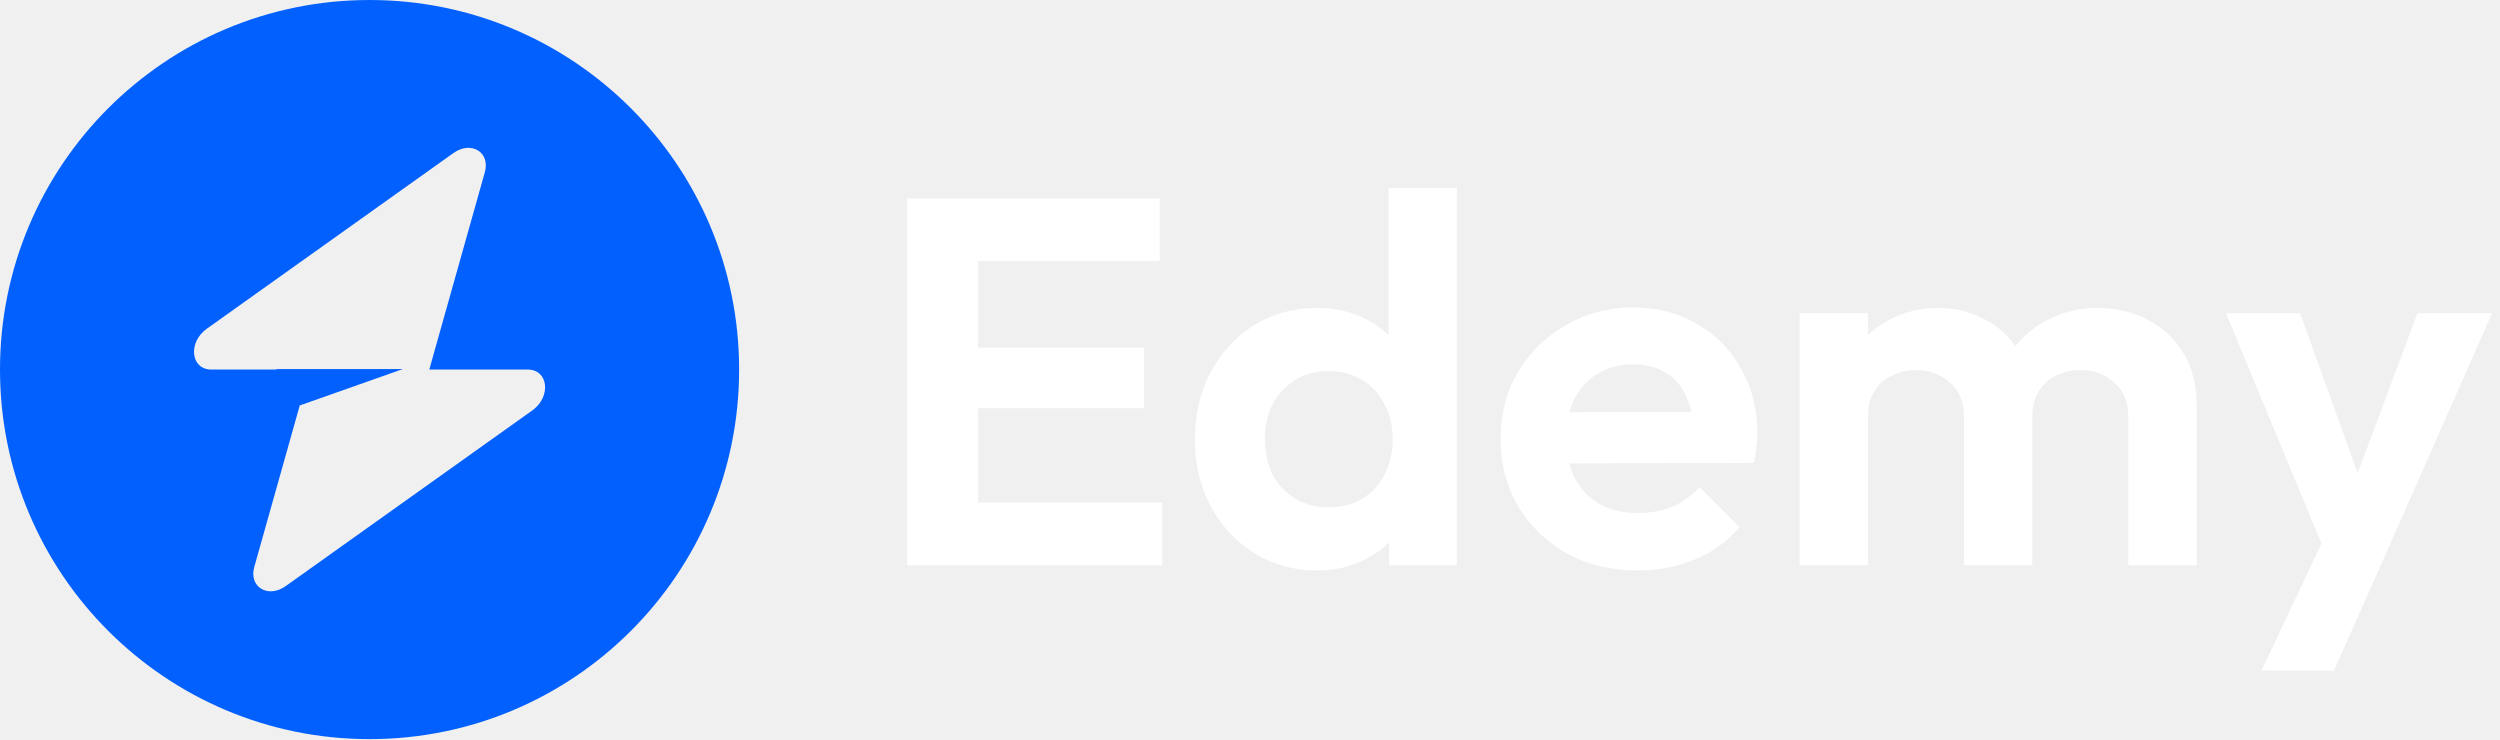
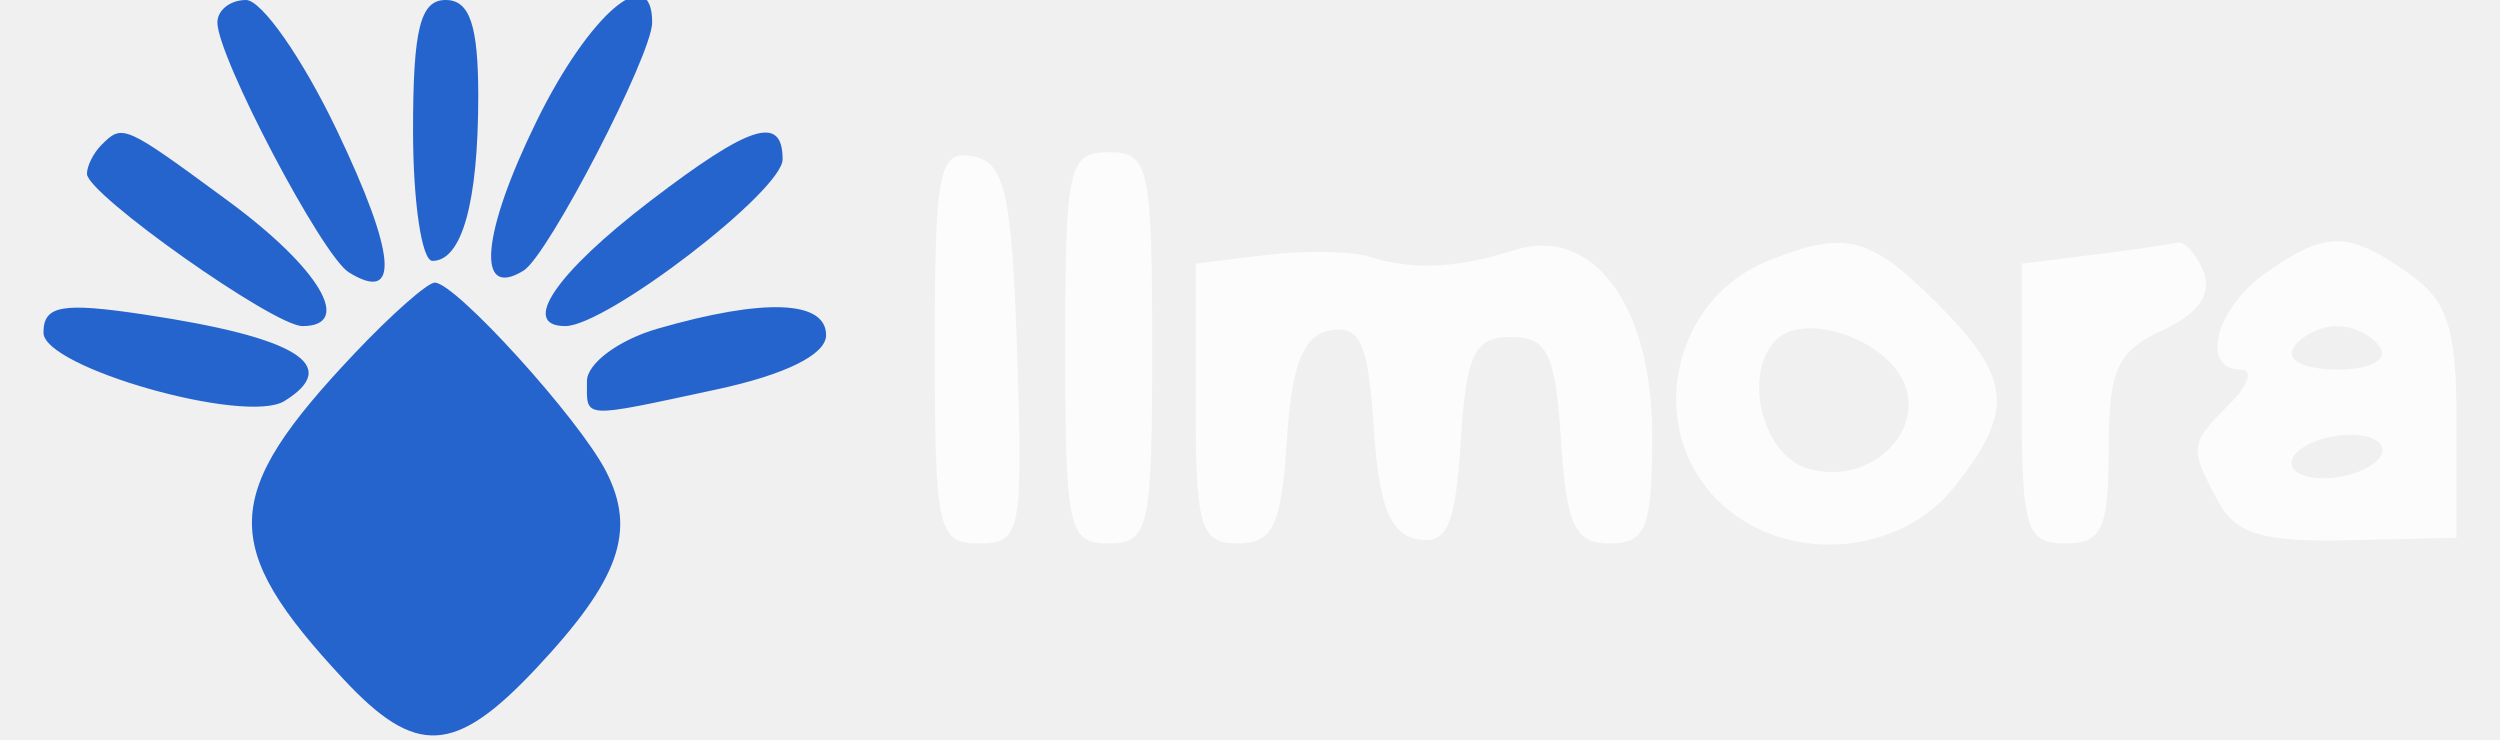
- <svg xmlns="http://www.w3.org/2000/svg" width="115" height="34" viewBox="0 0 115 34" fill="none">
-   <path fill-rule="evenodd" clip-rule="evenodd" d="M17 34C26.389 34 34 26.389 34 17C34 7.611 26.389 0 17 0C7.611 0 0 7.611 0 17C0 26.389 7.611 34 17 34ZM22.303 7.919C22.562 7.002 21.672 6.46 20.859 7.039L9.514 15.121C8.633 15.749 8.771 17 9.722 17H12.71V16.977H18.532L13.788 18.651L11.697 26.081C11.438 26.998 12.328 27.54 13.141 26.961L24.486 18.879C25.367 18.251 25.229 17 24.278 17H19.747L22.303 7.919Z" fill="#0260FF" />
-   <path d="M41.728 26V9.128H44.992V26H41.728ZM44.128 26V23.12H53.464V26H44.128ZM44.128 18.776V15.992H52.624V18.776H44.128ZM44.128 12.008V9.128H53.344V12.008H44.128ZM60.585 26.24C59.513 26.24 58.553 25.976 57.705 25.448C56.857 24.92 56.185 24.2 55.689 23.288C55.209 22.376 54.969 21.352 54.969 20.216C54.969 19.064 55.209 18.032 55.689 17.12C56.185 16.208 56.849 15.488 57.681 14.96C58.529 14.432 59.497 14.168 60.585 14.168C61.417 14.168 62.161 14.336 62.817 14.672C63.489 15.008 64.025 15.48 64.425 16.088C64.841 16.68 65.065 17.352 65.097 18.104V22.232C65.065 22.984 64.849 23.664 64.449 24.272C64.049 24.88 63.513 25.36 62.841 25.712C62.169 26.064 61.417 26.24 60.585 26.24ZM61.113 23.336C61.705 23.336 62.217 23.208 62.649 22.952C63.097 22.68 63.441 22.312 63.681 21.848C63.937 21.368 64.065 20.816 64.065 20.192C64.065 19.584 63.937 19.048 63.681 18.584C63.441 18.104 63.097 17.736 62.649 17.48C62.217 17.208 61.713 17.072 61.137 17.072C60.545 17.072 60.025 17.208 59.577 17.48C59.145 17.752 58.801 18.12 58.545 18.584C58.305 19.048 58.185 19.584 58.185 20.192C58.185 20.816 58.305 21.368 58.545 21.848C58.801 22.312 59.153 22.68 59.601 22.952C60.049 23.208 60.553 23.336 61.113 23.336ZM67.017 26H63.897V22.88L64.401 20.048L63.873 17.264V8.648H67.017V26ZM75.342 26.24C74.126 26.24 73.046 25.984 72.102 25.472C71.158 24.944 70.406 24.224 69.846 23.312C69.302 22.4 69.03 21.36 69.03 20.192C69.03 19.04 69.294 18.016 69.822 17.12C70.366 16.208 71.102 15.488 72.03 14.96C72.958 14.416 73.99 14.144 75.126 14.144C76.246 14.144 77.23 14.4 78.078 14.912C78.942 15.408 79.614 16.096 80.094 16.976C80.59 17.84 80.838 18.824 80.838 19.928C80.838 20.136 80.822 20.352 80.79 20.576C80.774 20.784 80.734 21.024 80.67 21.296L70.926 21.32V18.968L79.206 18.944L77.934 19.928C77.902 19.24 77.774 18.664 77.55 18.2C77.342 17.736 77.03 17.384 76.614 17.144C76.214 16.888 75.718 16.76 75.126 16.76C74.502 16.76 73.958 16.904 73.494 17.192C73.03 17.464 72.67 17.856 72.414 18.368C72.174 18.864 72.054 19.456 72.054 20.144C72.054 20.848 72.182 21.464 72.438 21.992C72.71 22.504 73.094 22.904 73.59 23.192C74.086 23.464 74.662 23.6 75.318 23.6C75.91 23.6 76.446 23.504 76.926 23.312C77.406 23.104 77.822 22.8 78.174 22.4L80.022 24.248C79.462 24.904 78.774 25.4 77.958 25.736C77.158 26.072 76.286 26.24 75.342 26.24ZM82.783 26V14.408H85.927V26H82.783ZM90.343 26V19.16C90.343 18.488 90.127 17.968 89.695 17.6C89.279 17.216 88.759 17.024 88.135 17.024C87.719 17.024 87.343 17.112 87.007 17.288C86.671 17.448 86.407 17.688 86.215 18.008C86.023 18.328 85.927 18.712 85.927 19.16L84.703 18.56C84.703 17.664 84.895 16.888 85.279 16.232C85.679 15.576 86.215 15.072 86.887 14.72C87.559 14.352 88.319 14.168 89.167 14.168C89.967 14.168 90.695 14.352 91.351 14.72C92.007 15.072 92.527 15.576 92.911 16.232C93.295 16.872 93.487 17.648 93.487 18.56V26H90.343ZM97.903 26V19.16C97.903 18.488 97.687 17.968 97.255 17.6C96.839 17.216 96.319 17.024 95.695 17.024C95.295 17.024 94.919 17.112 94.567 17.288C94.231 17.448 93.967 17.688 93.775 18.008C93.583 18.328 93.487 18.712 93.487 19.16L91.687 18.728C91.751 17.8 91.999 17 92.431 16.328C92.863 15.64 93.431 15.112 94.135 14.744C94.839 14.36 95.623 14.168 96.487 14.168C97.351 14.168 98.127 14.352 98.815 14.72C99.503 15.072 100.047 15.584 100.447 16.256C100.847 16.928 101.047 17.728 101.047 18.656V26H97.903ZM107.243 26.096L102.395 14.408H105.803L109.019 23.336H107.867L111.203 14.408H114.635L109.475 26.096H107.243ZM104.027 30.848L107.555 23.384L109.475 26.096L107.363 30.848H104.027Z" fill="white" />
+ <svg xmlns="http://www.w3.org/2000/svg" width="115" height="34" viewBox="0 0 115 34" version="1.1">
+   <path d="M 10 1.033 C 10 2.612, 14.817 11.769, 16.048 12.529 C 18.416 13.993, 18.222 11.695, 15.494 5.988 C 13.920 2.695, 12.040 0, 11.316 0 C 10.592 0, 10 0.465, 10 1.033 M 19 6 C 19 9.300, 19.402 12, 19.893 12 C 21.252 12, 22 9.308, 22 4.418 C 22 1.158, 21.607 0, 20.500 0 C 19.333 0, 19 1.333, 19 6 M 24.688 5.563 C 22.146 10.747, 21.878 13.811, 24.088 12.446 C 25.218 11.747, 30 2.516, 30 1.033 C 30 -1.833, 27.104 0.637, 24.688 5.563 M 4.667 6.667 C 4.300 7.033, 4 7.632, 4 7.997 C 4 8.930, 12.594 15, 13.913 15 C 16.279 15, 14.699 12.336, 10.503 9.250 C 5.693 5.713, 5.643 5.690, 4.667 6.667 M 29.906 9.250 C 25.562 12.573, 23.914 15, 26.003 15 C 27.895 15, 36 8.782, 36 7.330 C 36 5.260, 34.509 5.729, 29.906 9.250 M 16.316 16.250 C 10.141 22.775, 10.062 25.088, 15.809 31.250 C 19.138 34.819, 20.934 34.718, 24.659 30.750 C 28.500 26.659, 29.289 24.434, 27.876 21.678 C 26.639 19.263, 20.954 13, 20 13 C 19.666 13, 18.008 14.462, 16.316 16.250 M 2 15.304 C 2 16.909, 11.303 19.549, 13.084 18.448 C 15.740 16.807, 13.655 15.521, 6.628 14.467 C 2.837 13.898, 2 14.050, 2 15.304 M 30.250 15.119 C 28.462 15.635, 27 16.719, 27 17.529 C 27 19.286, 26.670 19.264, 32.951 17.917 C 36.132 17.235, 38 16.310, 38 15.417 C 38 13.813, 35.152 13.703, 30.250 15.119" stroke="none" fill="#2664cd" fill-rule="evenodd" />
+   <path d="M 43 15.927 C 43 24.391, 43.137 25, 45.039 25 C 46.957 25, 47.061 24.483, 46.789 16.261 C 46.545 8.870, 46.230 7.471, 44.750 7.188 C 43.187 6.889, 43 7.825, 43 15.927 M 49 16 C 49 24.333, 49.148 25, 51 25 C 52.852 25, 53 24.333, 53 16 C 53 7.667, 52.852 7, 51 7 C 49.148 7, 49 7.667, 49 16 M 58.250 11.729 L 55 12.127 55 18.563 C 55 24.273, 55.220 25, 56.945 25 C 58.556 25, 58.943 24.184, 59.195 20.259 C 59.421 16.753, 59.941 15.434, 61.193 15.197 C 62.561 14.937, 62.944 15.797, 63.193 19.679 C 63.421 23.243, 63.937 24.565, 65.193 24.803 C 66.561 25.063, 66.944 24.203, 67.193 20.312 C 67.451 16.269, 67.820 15.500, 69.500 15.500 C 71.177 15.500, 71.549 16.268, 71.805 20.250 C 72.057 24.184, 72.444 25, 74.055 25 C 75.722 25, 76 24.286, 76 20 C 76 14.033, 73.254 10.355, 69.658 11.505 C 67.019 12.348, 64.977 12.441, 63 11.810 C 62.175 11.547, 60.038 11.511, 58.250 11.729 M 81.315 12.007 C 76.903 13.785, 75.665 19.665, 79 23 C 81.978 25.978, 87.330 25.667, 89.927 22.365 C 92.693 18.850, 92.546 17.392, 89.077 13.923 C 86.003 10.849, 84.878 10.572, 81.315 12.007 M 96.250 11.723 L 93 12.127 93 18.563 C 93 24.333, 93.207 25, 95 25 C 96.693 25, 97 24.333, 97 20.661 C 97 17.011, 97.395 16.141, 99.480 15.191 C 101.099 14.453, 101.757 13.529, 101.373 12.530 C 101.050 11.689, 100.497 11.072, 100.143 11.160 C 99.789 11.248, 98.037 11.502, 96.250 11.723 M 104.223 12.557 C 101.923 14.168, 101.189 17, 103.071 17 C 103.661 17, 103.436 17.707, 102.571 18.571 C 100.714 20.429, 100.697 20.566, 102.025 23.047 C 102.839 24.568, 104.076 24.940, 108.025 24.851 L 113 24.739 113 19.426 C 113 15.070, 112.600 13.833, 110.777 12.557 C 107.996 10.608, 107.004 10.608, 104.223 12.557 M 81.709 15.624 C 80.160 17.173, 81.039 20.878, 83.112 21.535 C 86.057 22.470, 88.881 19.624, 87.381 17.231 C 86.227 15.390, 82.889 14.444, 81.709 15.624 M 105.500 16 C 105.148 16.569, 106.009 17, 107.500 17 C 108.991 17, 109.852 16.569, 109.500 16 C 109.160 15.450, 108.260 15, 107.500 15 C 106.740 15, 105.840 15.450, 105.500 16 M 105.500 21 C 105.160 21.550, 105.782 22, 106.882 22 C 107.982 22, 109.160 21.550, 109.500 21 C 109.840 20.450, 109.218 20, 108.118 20 C 107.018 20, 105.840 20.450, 105.500 21" stroke="none" fill="#fcfcfc" fill-rule="evenodd" />
</svg>
